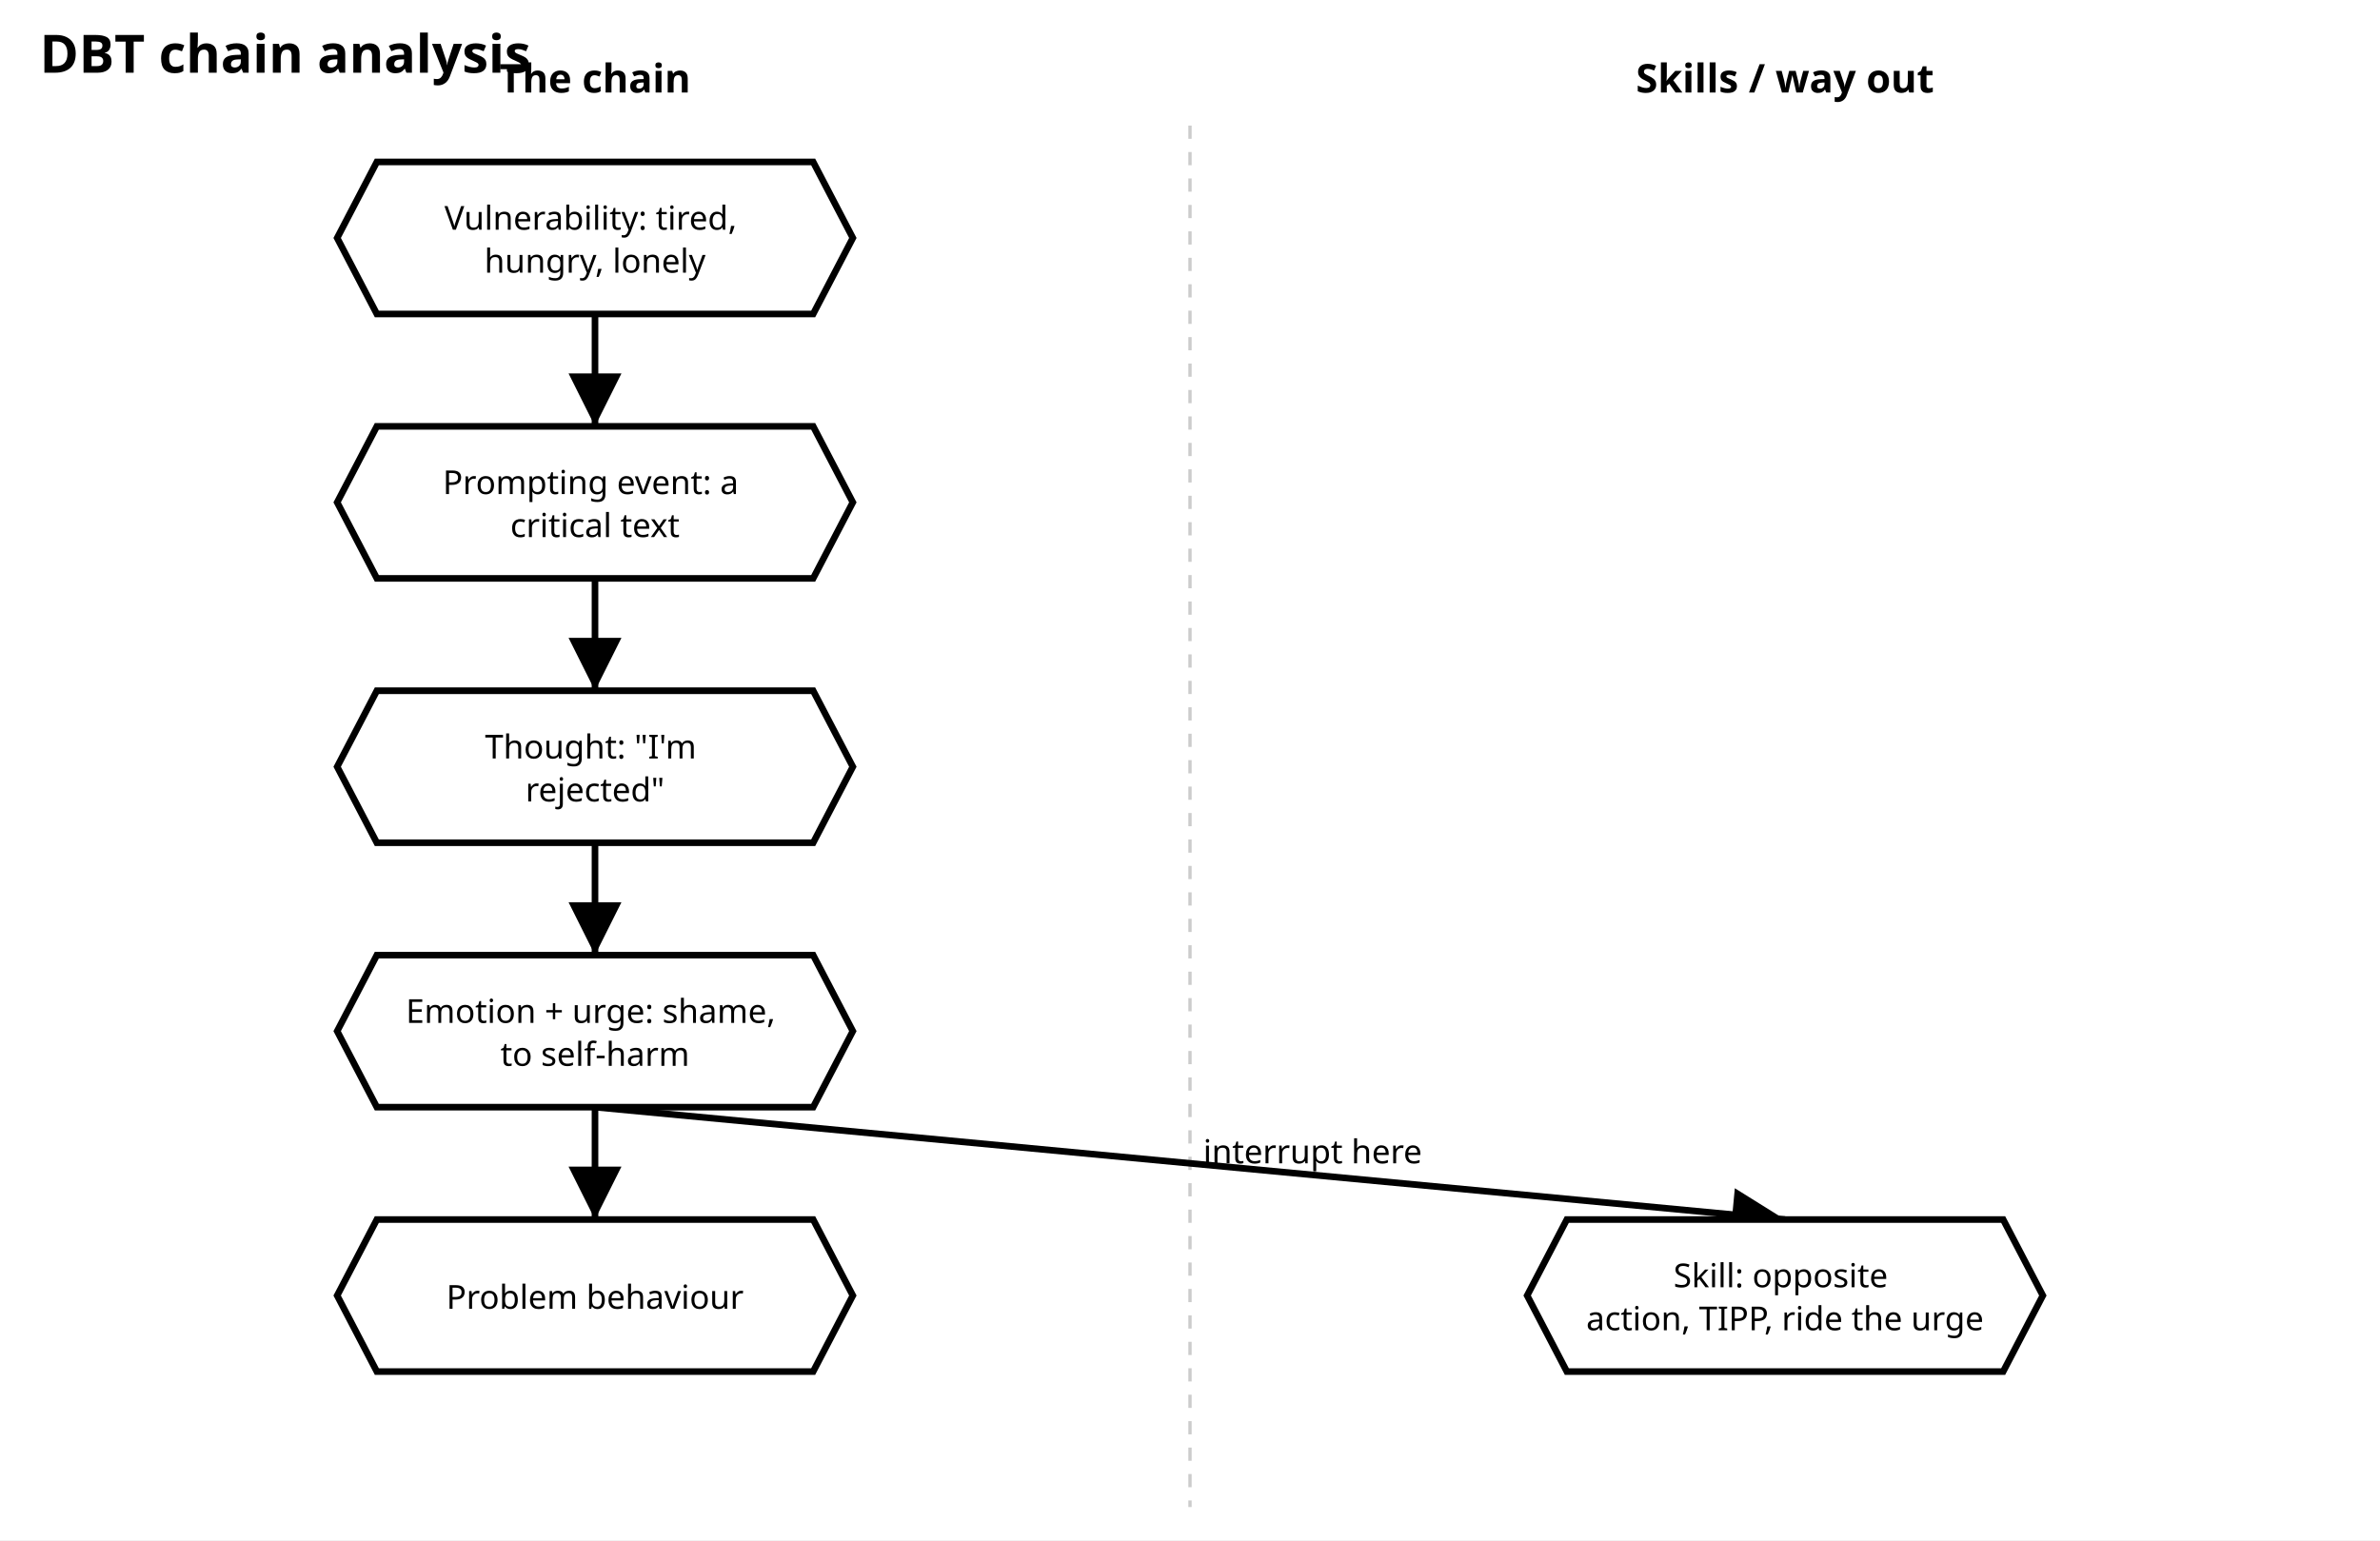
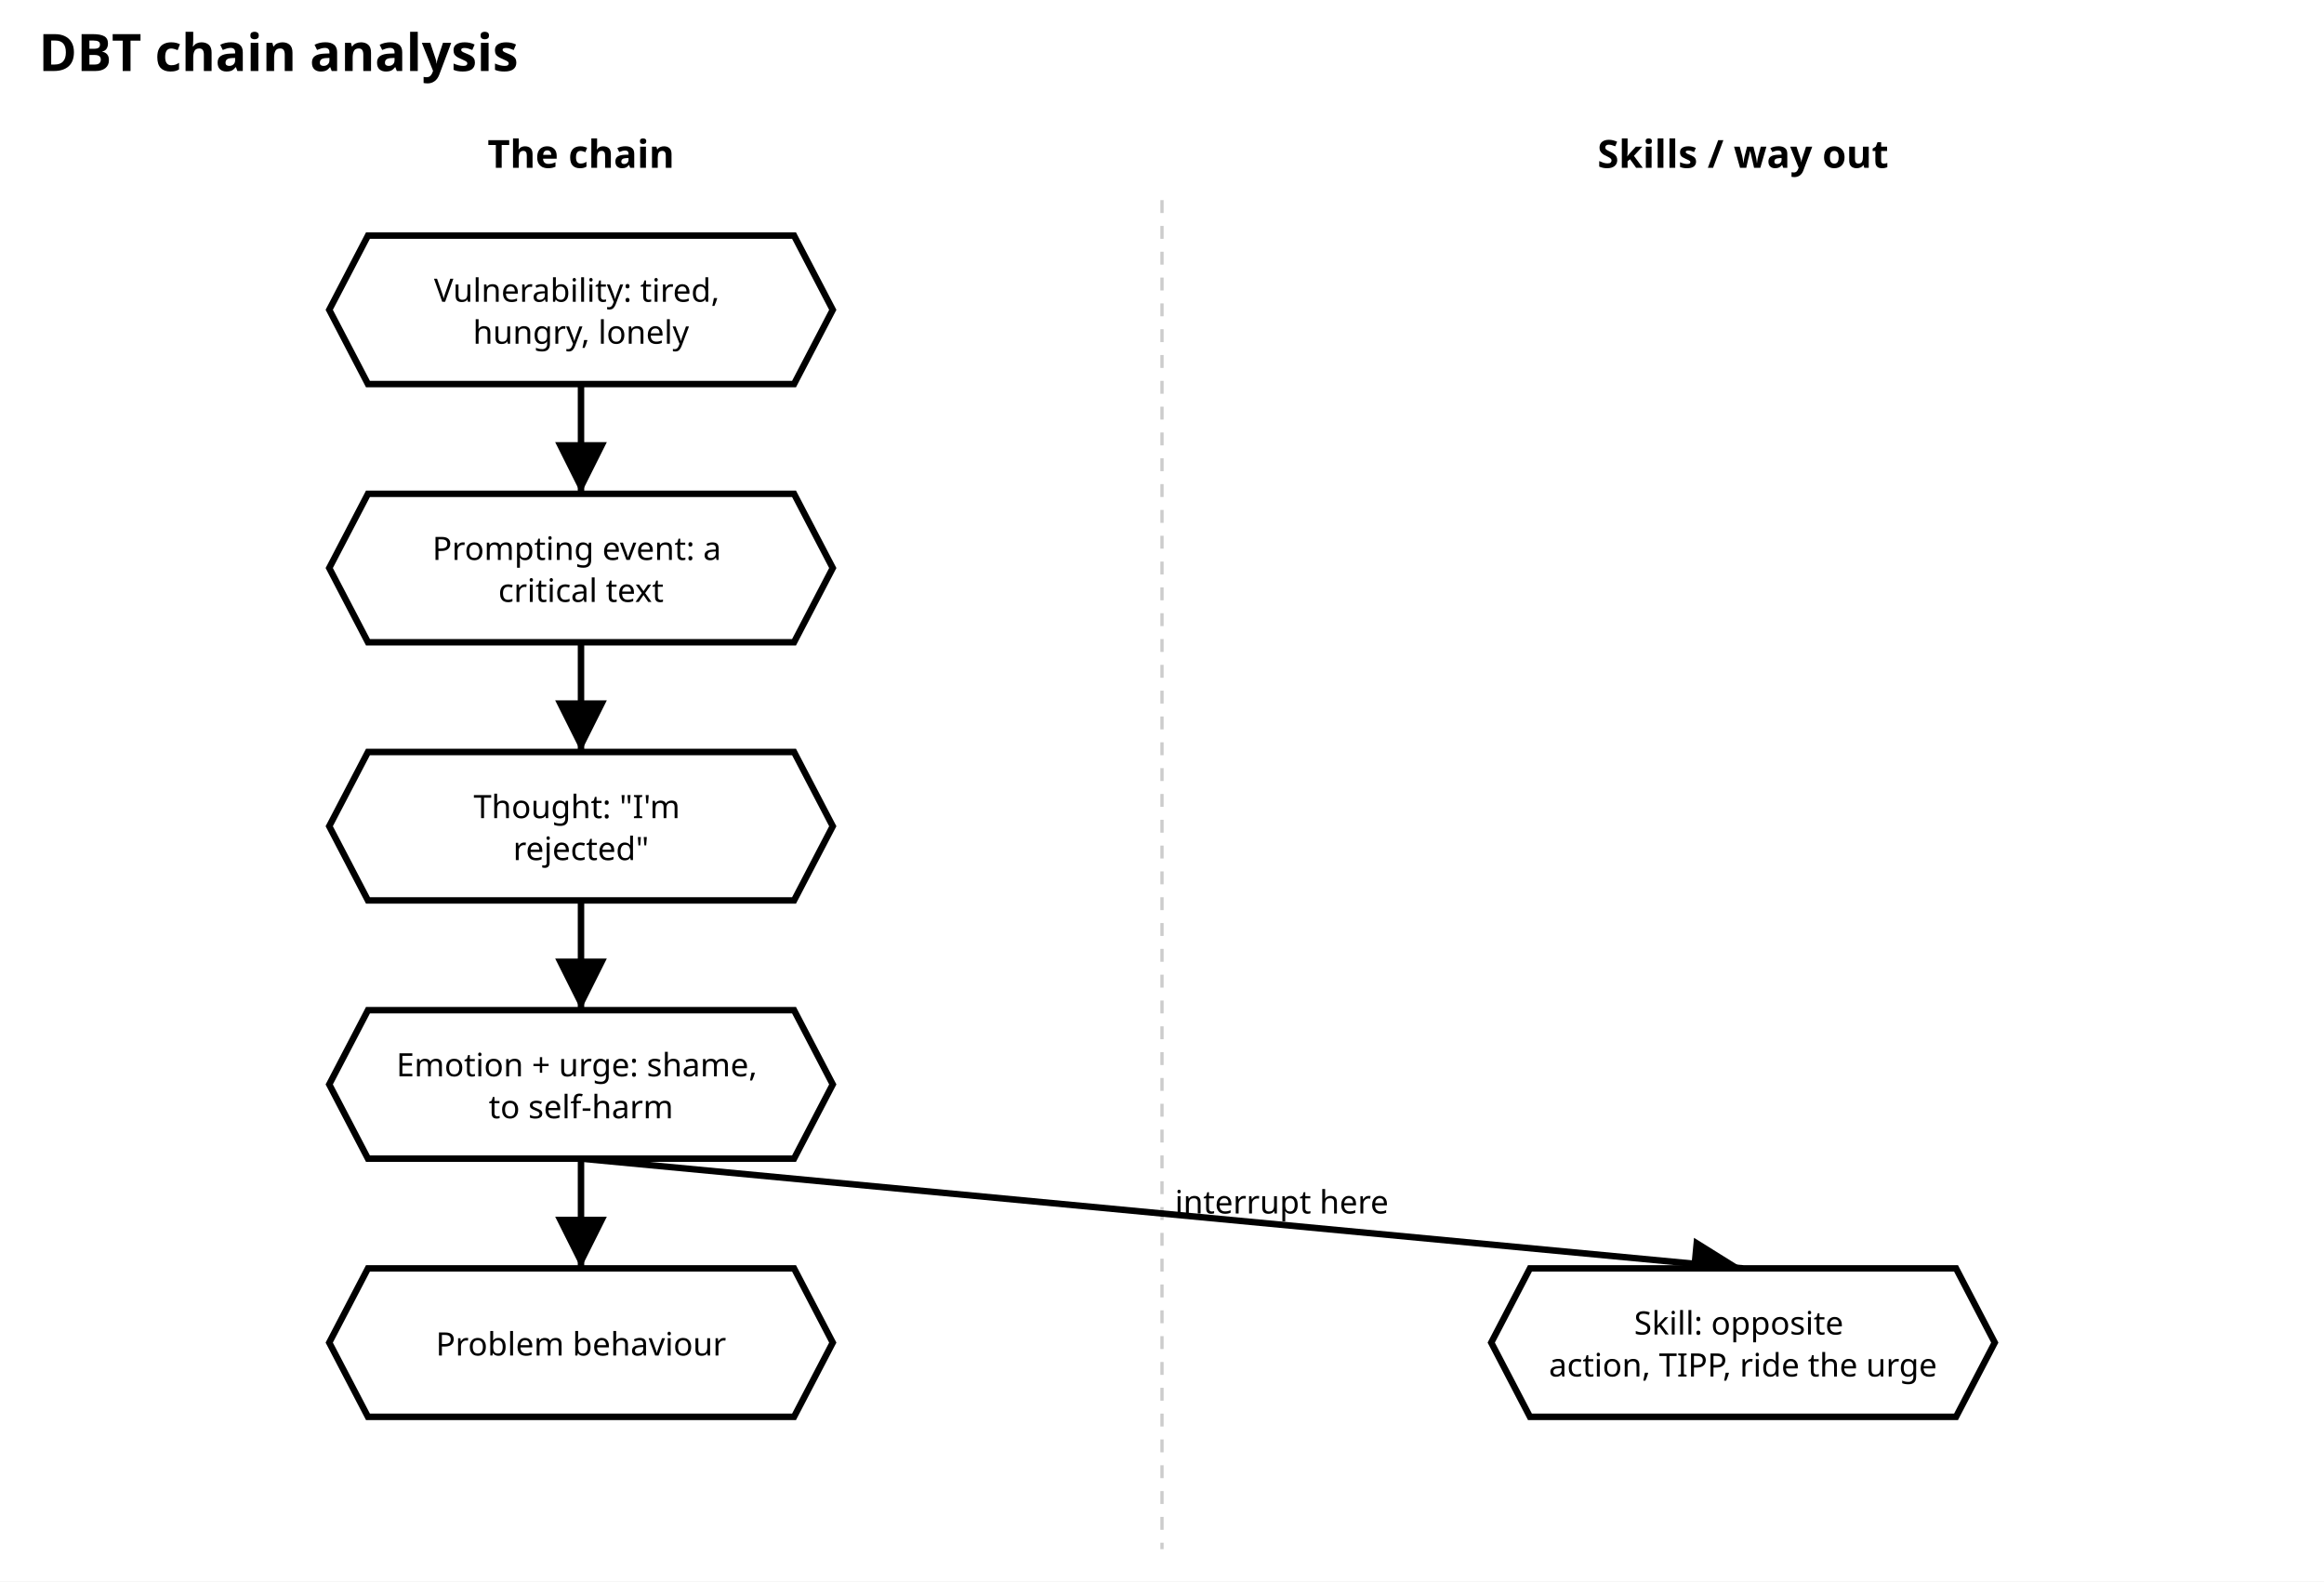
- <svg xmlns="http://www.w3.org/2000/svg" viewBox="0 0 720 466" role="img" aria-label="Intervention sequence: DBT chain analysis. Lanes: The chain, Skills / way out. Steps in order: Vulnerability: tired, hungry, lonely (The chain) → Prompting event: a critical text (The chain) → Thought: &quot;I'm rejected&quot; (The chain) → Emotion + urge: shame, to self-harm (The chain) → Problem behaviour (The chain) → Skill: opposite action, TIPP, ride the urge (Skills / way out).">
+ <svg xmlns="http://www.w3.org/2000/svg" viewBox="0 0 720 490" role="img" aria-label="Intervention sequence: DBT chain analysis. Lanes: The chain, Skills / way out. Steps in order: Vulnerability: tired, hungry, lonely (The chain) → Prompting event: a critical text (The chain) → Thought: &quot;I'm rejected&quot; (The chain) → Emotion + urge: shame, to self-harm (The chain) → Problem behaviour (The chain) → Skill: opposite action, TIPP, ride the urge (Skills / way out).">
  <defs>
    <marker id="arrow" markerWidth="10" markerHeight="10" refX="8" refY="4" orient="auto-start-reverse">
      <path d="M0,0 L8,4 L0,8 z" fill="#000" />
    </marker>
  </defs>
-   <rect x="0" y="0" width="720" height="466" fill="#fff" />
+   <rect x="0" y="0" width="720" height="490" fill="#fff" />
  <text x="12" y="22" font-family="sans-serif" font-size="16" font-weight="700">DBT chain analysis</text>
-   <text x="180" y="28" text-anchor="middle" font-family="sans-serif" font-size="12" font-weight="700">The chain</text>
-   <text x="540" y="28" text-anchor="middle" font-family="sans-serif" font-size="12" font-weight="700">Skills / way out</text>
-   <line x1="360" y1="38" x2="360" y2="456" stroke="#ccc" stroke-width="1" stroke-dasharray="4 4" />
-   <path data-el="edge:e1" d="M 180,95 L 180,129" fill="none" stroke="#000" stroke-width="2" marker-end="url(#arrow)" />
-   <path data-el="edge:e2" d="M 180,175 L 180,209" fill="none" stroke="#000" stroke-width="2" marker-end="url(#arrow)" />
-   <path data-el="edge:e3" d="M 180,255 L 180,289" fill="none" stroke="#000" stroke-width="2" marker-end="url(#arrow)" />
-   <path data-el="edge:e4" d="M 180,335 L 180,369" fill="none" stroke="#000" stroke-width="2" marker-end="url(#arrow)" />
-   <path data-el="edge:x1" d="M 180,335 L 540,369" fill="none" stroke="#000" stroke-width="2" marker-end="url(#arrow)" />
-   <text x="364" y="352" font-family="sans-serif" font-size="10" data-el="edgelabel:x1">interrupt here</text>
-   <polygon data-el="node:vuln" points="114,49 246,49 258,72 246,95 114,95 102,72" fill="#fff" stroke="#000" stroke-width="2" />
+   <text x="180" y="52" text-anchor="middle" font-family="sans-serif" font-size="12" font-weight="700">The chain</text>
+   <text x="540" y="52" text-anchor="middle" font-family="sans-serif" font-size="12" font-weight="700">Skills / way out</text>
+   <line x1="360" y1="62" x2="360" y2="480" stroke="#ccc" stroke-width="1" stroke-dasharray="4 4" />
+   <path data-el="edge:e1" d="M 180,119 L 180,153" fill="none" stroke="#000" stroke-width="2" marker-end="url(#arrow)" />
+   <path data-el="edge:e2" d="M 180,199 L 180,233" fill="none" stroke="#000" stroke-width="2" marker-end="url(#arrow)" />
+   <path data-el="edge:e3" d="M 180,279 L 180,313" fill="none" stroke="#000" stroke-width="2" marker-end="url(#arrow)" />
+   <path data-el="edge:e4" d="M 180,359 L 180,393" fill="none" stroke="#000" stroke-width="2" marker-end="url(#arrow)" />
+   <path data-el="edge:x1" d="M 180,359 L 540,393" fill="none" stroke="#000" stroke-width="2" marker-end="url(#arrow)" />
+   <text x="364" y="376" font-family="sans-serif" font-size="10" data-el="edgelabel:x1">interrupt here</text>
+   <polygon data-el="node:vuln" points="114,73 246,73 258,96 246,119 114,119 102,96" fill="#fff" stroke="#000" stroke-width="2" />
  <text text-anchor="middle" font-family="sans-serif" font-size="10" data-el="nodelabel:vuln">
-     <tspan x="180" y="69.5">Vulnerability: tired,</tspan>
-     <tspan x="180" y="82.5">hungry, lonely</tspan>
+     <tspan x="180" y="93.5">Vulnerability: tired,</tspan>
+     <tspan x="180" y="106.5">hungry, lonely</tspan>
  </text>
-   <polygon data-el="node:prompt" points="114,129 246,129 258,152 246,175 114,175 102,152" fill="#fff" stroke="#000" stroke-width="2" />
+   <polygon data-el="node:prompt" points="114,153 246,153 258,176 246,199 114,199 102,176" fill="#fff" stroke="#000" stroke-width="2" />
  <text text-anchor="middle" font-family="sans-serif" font-size="10" data-el="nodelabel:prompt">
-     <tspan x="180" y="149.5">Prompting event: a</tspan>
-     <tspan x="180" y="162.5">critical text</tspan>
+     <tspan x="180" y="173.5">Prompting event: a</tspan>
+     <tspan x="180" y="186.5">critical text</tspan>
  </text>
-   <polygon data-el="node:thought" points="114,209 246,209 258,232 246,255 114,255 102,232" fill="#fff" stroke="#000" stroke-width="2" />
+   <polygon data-el="node:thought" points="114,233 246,233 258,256 246,279 114,279 102,256" fill="#fff" stroke="#000" stroke-width="2" />
  <text text-anchor="middle" font-family="sans-serif" font-size="10" data-el="nodelabel:thought">
-     <tspan x="180" y="229.5">Thought: "I'm</tspan>
-     <tspan x="180" y="242.5">rejected"</tspan>
+     <tspan x="180" y="253.5">Thought: "I'm</tspan>
+     <tspan x="180" y="266.5">rejected"</tspan>
  </text>
-   <polygon data-el="node:urge" points="114,289 246,289 258,312 246,335 114,335 102,312" fill="#fff" stroke="#000" stroke-width="2" />
+   <polygon data-el="node:urge" points="114,313 246,313 258,336 246,359 114,359 102,336" fill="#fff" stroke="#000" stroke-width="2" />
  <text text-anchor="middle" font-family="sans-serif" font-size="10" data-el="nodelabel:urge">
-     <tspan x="180" y="309.5">Emotion + urge: shame,</tspan>
-     <tspan x="180" y="322.5">to self-harm</tspan>
+     <tspan x="180" y="333.5">Emotion + urge: shame,</tspan>
+     <tspan x="180" y="346.5">to self-harm</tspan>
  </text>
-   <polygon data-el="node:behaviour" points="114,369 246,369 258,392 246,415 114,415 102,392" fill="#fff" stroke="#000" stroke-width="2" />
-   <text x="180" y="396" font-family="sans-serif" font-size="10" text-anchor="middle" data-el="nodelabel:behaviour">Problem behaviour</text>
-   <polygon data-el="node:skill" points="474,369 606,369 618,392 606,415 474,415 462,392" fill="#fff" stroke="#000" stroke-width="2" />
+   <polygon data-el="node:behaviour" points="114,393 246,393 258,416 246,439 114,439 102,416" fill="#fff" stroke="#000" stroke-width="2" />
+   <text x="180" y="420" font-family="sans-serif" font-size="10" text-anchor="middle" data-el="nodelabel:behaviour">Problem behaviour</text>
+   <polygon data-el="node:skill" points="474,393 606,393 618,416 606,439 474,439 462,416" fill="#fff" stroke="#000" stroke-width="2" />
  <text text-anchor="middle" font-family="sans-serif" font-size="10" data-el="nodelabel:skill">
-     <tspan x="540" y="389.5">Skill: opposite</tspan>
-     <tspan x="540" y="402.5" textLength="128" lengthAdjust="spacingAndGlyphs">action, TIPP, ride the urge</tspan>
+     <tspan x="540" y="413.5">Skill: opposite</tspan>
+     <tspan x="540" y="426.5" textLength="128" lengthAdjust="spacingAndGlyphs">action, TIPP, ride the urge</tspan>
  </text>
</svg>
